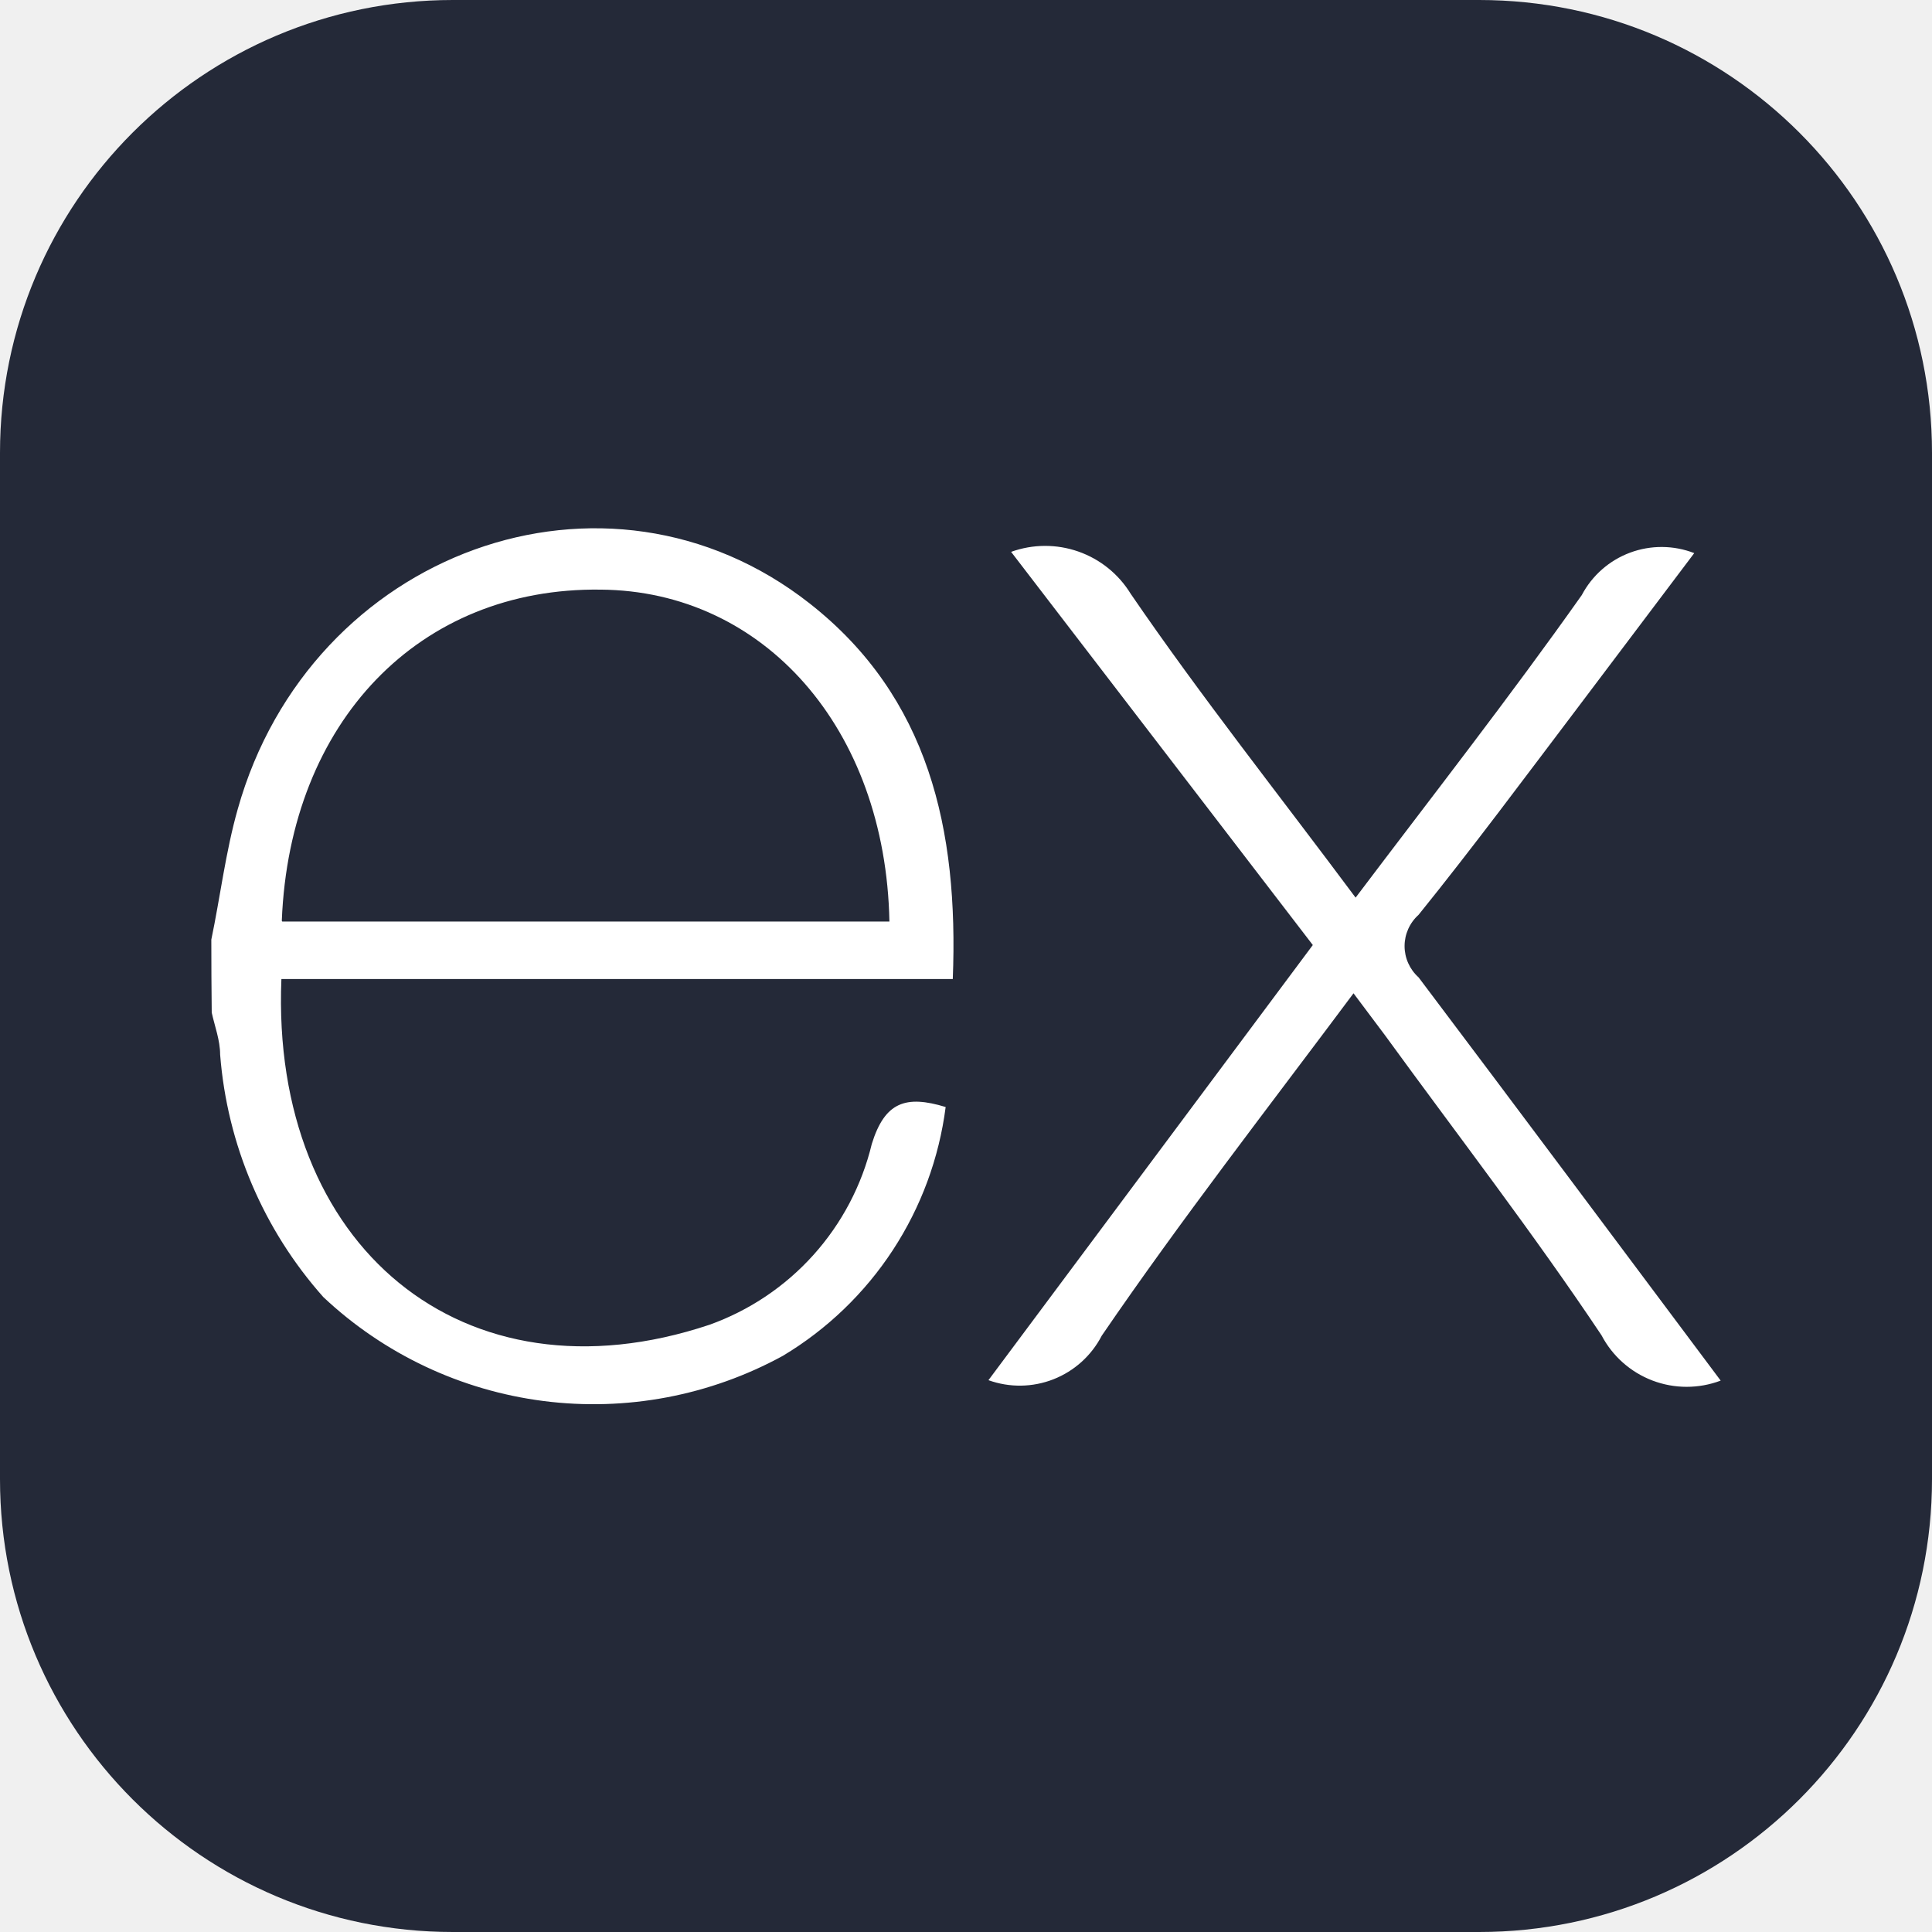
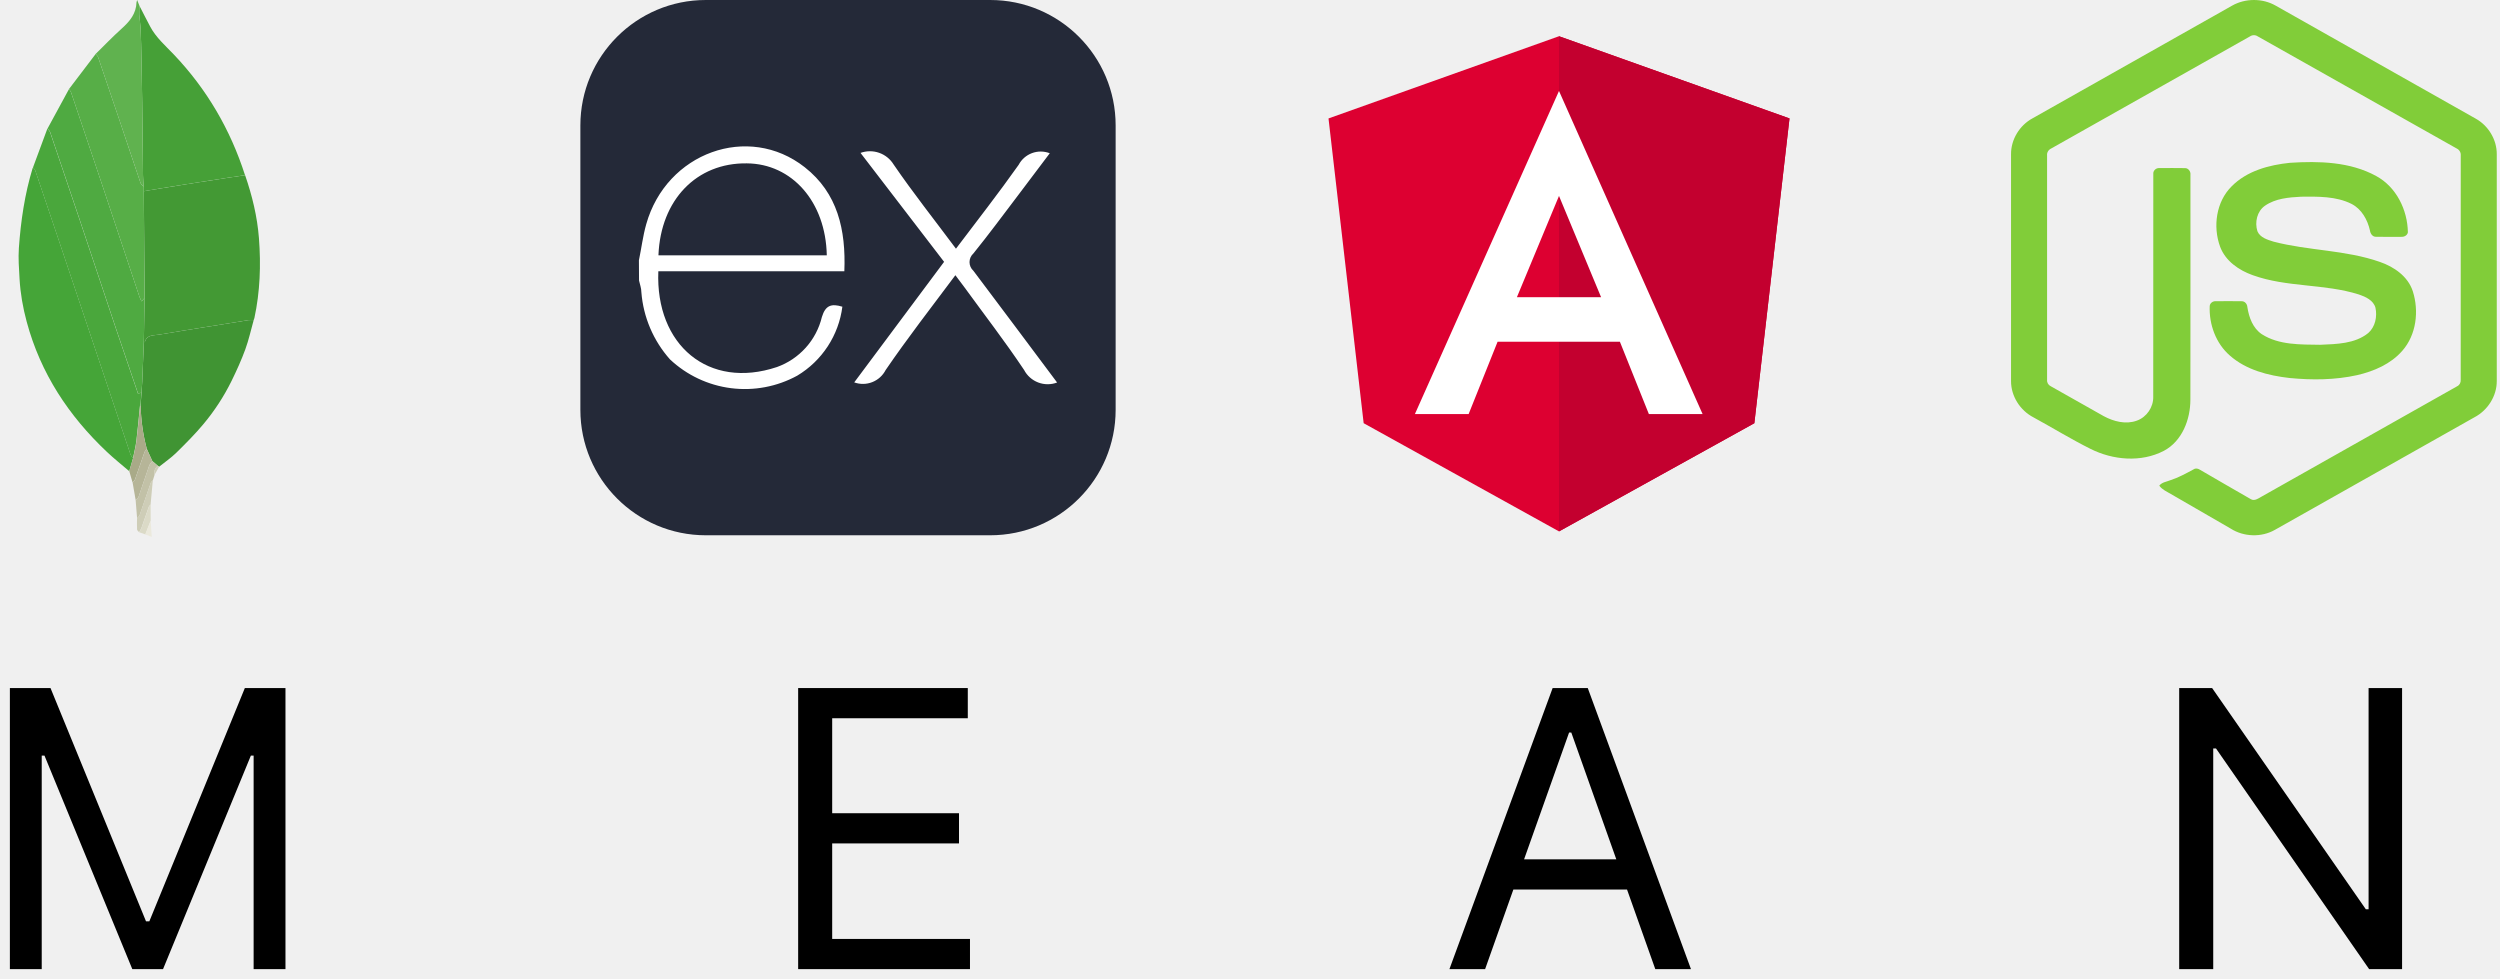
- <svg xmlns="http://www.w3.org/2000/svg" width="100" height="100" viewBox="0 0 100 100" fill="none">
-   <g clip-path="url(#clip0_524_265)">
-     <path d="M76.562 0H23.438C10.493 0 0 10.493 0 23.438V76.562C0 89.507 10.493 100 23.438 100H76.562C89.507 100 100 89.507 100 76.562V23.438C100 10.493 89.507 0 76.562 0Z" fill="#242938" />
-     <path d="M89.062 71.46C87.925 71.89 86.67 71.889 85.533 71.457C84.397 71.025 83.458 70.191 82.894 69.114C79.354 63.814 75.445 58.754 71.687 53.585L70.058 51.413C65.584 57.407 61.109 63.163 57.026 69.136C56.494 70.166 55.606 70.967 54.527 71.391C53.449 71.814 52.252 71.831 51.162 71.438L67.951 48.915L52.335 28.564C53.459 28.158 54.689 28.152 55.816 28.548C56.944 28.943 57.901 29.716 58.525 30.735C62.152 36.035 66.17 41.096 70.166 46.461C74.185 41.139 78.159 36.057 81.873 30.801C82.408 29.788 83.297 29.006 84.37 28.606C85.443 28.206 86.626 28.214 87.694 28.629L81.634 36.665C78.919 40.249 76.248 43.854 73.425 47.351C73.197 47.555 73.015 47.804 72.89 48.083C72.765 48.362 72.701 48.664 72.701 48.969C72.701 49.275 72.765 49.577 72.89 49.855C73.015 50.134 73.197 50.384 73.425 50.587C78.616 57.473 83.763 64.379 89.062 71.46ZM10.938 48.633C11.394 46.461 11.676 44.093 12.306 41.878C16.063 28.521 31.375 22.96 41.909 31.235C48.078 36.079 49.62 42.943 49.316 50.675H14.565C14 64.488 23.969 72.828 36.718 68.571C38.786 67.832 40.638 66.588 42.105 64.954C43.573 63.32 44.61 61.346 45.124 59.21C45.797 57.038 46.883 56.669 48.947 57.299C48.607 59.943 47.672 62.476 46.212 64.707C44.753 66.937 42.806 68.808 40.52 70.178C36.741 72.245 32.406 73.063 28.135 72.517C23.863 71.971 19.874 70.088 16.737 67.138C13.633 63.648 11.757 59.239 11.394 54.584C11.394 53.846 11.111 53.107 10.959 52.412C10.945 51.152 10.938 49.892 10.938 48.633ZM14.608 47.699H46.036C45.841 37.686 39.52 30.584 31.093 30.519C21.71 30.389 14.999 37.339 14.586 47.655L14.608 47.699Z" fill="white" />
-   </g>
-   <defs>
-     <clipPath id="clip0_524_265">
-       <rect width="100" height="100" fill="white" />
-     </clipPath>
-   </defs>
+ <svg xmlns="http://www.w3.org/2000/svg" width="207" height="81" viewBox="0 0 207 81" fill="none">
+   <path d="M184.808 0.473C185.907 -0.156 187.339 -0.159 188.437 0.473C193.961 3.594 199.486 6.711 205.009 9.834C206.048 10.419 206.743 11.575 206.732 12.772V31.551C206.74 32.797 205.977 33.981 204.881 34.553C199.375 37.657 193.872 40.765 188.367 43.869C187.246 44.511 185.785 44.461 184.699 43.767C183.048 42.81 181.395 41.858 179.744 40.902C179.406 40.701 179.026 40.541 178.788 40.214C178.999 39.93 179.375 39.895 179.681 39.771C180.37 39.552 181.003 39.2 181.636 38.859C181.796 38.749 181.991 38.791 182.145 38.889C183.556 39.699 184.955 40.532 186.372 41.333C186.674 41.508 186.98 41.276 187.238 41.132C192.641 38.078 198.05 35.036 203.452 31.982C203.652 31.886 203.763 31.673 203.747 31.454C203.75 25.259 203.747 19.063 203.749 12.868C203.771 12.62 203.628 12.391 203.403 12.289C197.916 9.199 192.432 6.105 186.946 3.014C186.851 2.949 186.739 2.914 186.623 2.913C186.508 2.913 186.395 2.948 186.3 3.013C180.814 6.105 175.331 9.202 169.846 12.292C169.621 12.394 169.471 12.619 169.498 12.868C169.499 19.063 169.498 25.259 169.498 31.455C169.488 31.562 169.512 31.669 169.565 31.762C169.618 31.856 169.699 31.93 169.796 31.976C171.26 32.806 172.726 33.63 174.191 34.458C175.016 34.902 176.029 35.166 176.938 34.826C177.741 34.538 178.303 33.719 178.288 32.867C178.295 26.709 178.284 20.549 178.293 14.391C178.273 14.118 178.533 13.892 178.798 13.918C179.502 13.913 180.206 13.908 180.91 13.92C181.203 13.913 181.405 14.207 181.369 14.483C181.366 20.68 181.377 26.878 181.364 33.076C181.366 34.728 180.687 36.525 179.16 37.333C177.278 38.308 174.951 38.101 173.092 37.166C171.482 36.363 169.946 35.415 168.365 34.554C167.266 33.985 166.506 32.797 166.514 31.551V12.772C166.502 11.55 167.225 10.373 168.296 9.796C173.801 6.69 179.305 3.581 184.808 0.473Z" fill="#81CD39" />
+   <path d="M189.612 13.48C192.013 13.326 194.583 13.389 196.744 14.572C198.417 15.478 199.344 17.38 199.373 19.239C199.327 19.489 199.065 19.628 198.825 19.61C198.129 19.609 197.432 19.62 196.736 19.606C196.44 19.617 196.268 19.345 196.231 19.083C196.031 18.194 195.546 17.314 194.709 16.884C193.424 16.241 191.935 16.274 190.534 16.287C189.511 16.341 188.412 16.43 187.545 17.031C186.88 17.487 186.678 18.407 186.915 19.147C187.139 19.679 187.753 19.851 188.255 20.009C191.149 20.766 194.215 20.69 197.053 21.686C198.228 22.092 199.377 22.881 199.779 24.112C200.306 25.761 200.075 27.731 198.902 29.055C197.95 30.144 196.565 30.737 195.183 31.059C193.344 31.469 191.436 31.48 189.569 31.298C187.814 31.098 185.987 30.636 184.632 29.44C183.473 28.434 182.907 26.866 182.963 25.353C182.976 25.097 183.231 24.919 183.476 24.94C184.177 24.934 184.879 24.932 185.58 24.941C185.86 24.921 186.068 25.163 186.082 25.427C186.212 26.274 186.53 27.163 187.269 27.666C188.694 28.585 190.484 28.522 192.116 28.548C193.468 28.488 194.987 28.47 196.09 27.576C196.673 27.066 196.845 26.213 196.688 25.479C196.517 24.86 195.869 24.571 195.312 24.382C192.456 23.479 189.356 23.807 186.527 22.785C185.379 22.379 184.268 21.612 183.827 20.432C183.212 18.762 183.494 16.697 184.79 15.418C186.054 14.146 187.878 13.656 189.612 13.48Z" fill="#81CD39" />
+   <path d="M81.988 0H58.442C52.705 0 48.055 4.651 48.055 10.388V33.933C48.055 39.67 52.705 44.321 58.442 44.321H81.988C87.725 44.321 92.375 39.67 92.375 33.933V10.388C92.375 4.651 87.725 0 81.988 0Z" fill="#242938" />
+   <path d="M87.528 31.672C87.024 31.862 86.467 31.862 85.964 31.67C85.46 31.479 85.044 31.109 84.794 30.632C83.225 28.283 81.492 26.04 79.827 23.749L79.105 22.787C77.122 25.443 75.139 27.994 73.329 30.642C73.094 31.098 72.7 31.453 72.222 31.641C71.743 31.829 71.213 31.836 70.73 31.662L78.171 21.68L71.25 12.66C71.748 12.48 72.293 12.477 72.793 12.653C73.293 12.828 73.717 13.171 73.993 13.622C75.601 15.971 77.382 18.214 79.153 20.592C80.934 18.233 82.695 15.981 84.342 13.651C84.579 13.202 84.972 12.856 85.448 12.678C85.924 12.501 86.448 12.505 86.921 12.689L84.236 16.25C83.032 17.839 81.848 19.437 80.597 20.986C80.496 21.077 80.415 21.187 80.36 21.311C80.305 21.434 80.276 21.568 80.276 21.704C80.276 21.839 80.305 21.973 80.36 22.096C80.415 22.22 80.496 22.331 80.597 22.421C82.898 25.472 85.179 28.533 87.528 31.672ZM52.902 21.554C53.105 20.592 53.23 19.543 53.509 18.561C55.174 12.641 61.961 10.176 66.629 13.844C69.363 15.991 70.047 19.032 69.912 22.459H54.51C54.26 28.582 58.678 32.278 64.329 30.391C65.245 30.064 66.066 29.512 66.716 28.788C67.367 28.064 67.826 27.189 68.054 26.242C68.352 25.28 68.834 25.116 69.748 25.395C69.598 26.567 69.183 27.69 68.536 28.678C67.889 29.667 67.027 30.496 66.013 31.104C64.339 32.019 62.417 32.382 60.524 32.14C58.631 31.898 56.863 31.064 55.473 29.756C54.097 28.209 53.266 26.255 53.105 24.192C53.105 23.865 52.979 23.537 52.912 23.229C52.906 22.671 52.902 22.113 52.902 21.554ZM54.529 21.14H68.458C68.372 16.703 65.57 13.555 61.836 13.526C57.677 13.469 54.703 16.549 54.52 21.121L54.529 21.14Z" fill="white" />
+   <path fill-rule="evenodd" clip-rule="evenodd" d="M20.295 14.507C20.88 16.199 21.301 17.927 21.44 19.717C21.612 21.938 21.534 24.145 21.065 26.329L21.005 26.504C20.858 26.505 20.708 26.486 20.564 26.508C19.351 26.699 18.139 26.897 16.927 27.093C15.673 27.297 14.419 27.492 13.168 27.708C12.725 27.785 12.176 27.694 11.997 28.306L11.911 28.335L11.972 24.672L11.91 15.832L12.494 15.732C13.449 15.576 14.404 15.417 15.36 15.265C16.5 15.084 17.642 14.908 18.783 14.731C19.287 14.654 19.791 14.582 20.295 14.507Z" fill="#439934" />
+   <path fill-rule="evenodd" clip-rule="evenodd" d="M10.701 39.015C10.085 38.486 9.447 37.979 8.857 37.422C5.68 34.426 3.356 30.898 2.212 26.646C1.896 25.476 1.686 24.286 1.618 23.077C1.571 22.231 1.503 21.377 1.563 20.535C1.722 18.296 2.046 16.078 2.702 13.921L2.738 13.871C2.802 13.956 2.894 14.031 2.926 14.127C3.568 16.015 4.204 17.904 4.837 19.795C6.826 25.736 8.813 31.678 10.805 37.618C10.844 37.734 10.945 37.829 11.018 37.933L10.701 39.015Z" fill="#45A538" />
+   <path fill-rule="evenodd" clip-rule="evenodd" d="M20.288 14.506C19.784 14.581 19.279 14.654 18.776 14.731C17.635 14.908 16.493 15.084 15.353 15.265C14.397 15.417 13.443 15.575 12.487 15.732L11.903 15.832L11.899 15.451C11.879 15.138 11.847 14.825 11.842 14.512L11.777 8.522C11.762 7.273 11.739 6.023 11.713 4.774C11.701 3.998 11.678 3.222 11.646 2.446C11.627 2.029 11.56 1.615 11.533 1.198C11.517 0.958 11.538 0.717 11.544 0.477C11.841 1.053 12.133 1.635 12.439 2.207C12.922 3.112 13.693 3.779 14.387 4.507C17.128 7.385 19.075 10.728 20.288 14.506Z" fill="#46A037" />
+   <path fill-rule="evenodd" clip-rule="evenodd" d="M11.911 28.336L11.997 28.307C12.176 27.694 12.724 27.785 13.168 27.709C14.419 27.492 15.673 27.297 16.927 27.094C18.139 26.898 19.351 26.7 20.564 26.509C20.708 26.486 20.858 26.505 21.005 26.505C20.778 27.314 20.599 28.141 20.312 28.927C19.985 29.82 19.59 30.691 19.171 31.545C18.542 32.819 17.765 34.013 16.855 35.103C16.155 35.944 15.376 36.722 14.595 37.49C14.162 37.914 13.654 38.26 13.18 38.642L13.056 38.558L12.614 38.18L12.157 37.176C11.844 36.005 11.673 34.801 11.648 33.59L11.657 33.386L11.72 32.501C11.74 32.199 11.768 31.898 11.781 31.596C11.826 30.51 11.867 29.423 11.911 28.336Z" fill="#409433" />
+   <path fill-rule="evenodd" clip-rule="evenodd" d="M11.909 28.335C11.866 29.422 11.825 30.509 11.779 31.596C11.766 31.899 11.739 32.2 11.717 32.502L11.439 32.607C10.82 30.784 10.2 28.98 9.594 27.172C8.591 24.18 7.601 21.183 6.6 18.19C5.792 15.775 4.978 13.361 4.158 10.949C4.12 10.837 4.01 10.748 3.934 10.648L5.718 7.367C5.78 7.473 5.86 7.573 5.899 7.688C6.724 10.13 7.548 12.574 8.365 15.02C9.428 18.202 10.484 21.386 11.546 24.569C11.589 24.696 11.658 24.813 11.725 24.956L11.97 24.672L11.909 28.335Z" fill="#4FAA41" />
+   <path fill-rule="evenodd" clip-rule="evenodd" d="M3.923 10.648C4 10.748 4.11 10.837 4.148 10.949C4.968 13.361 5.782 15.775 6.59 18.19C7.591 21.183 8.581 24.18 9.584 27.172C10.19 28.98 10.809 30.784 11.429 32.607L11.707 32.502L11.645 33.386L11.588 33.59C11.491 34.558 11.409 35.528 11.291 36.495C11.232 36.979 11.106 37.454 11.01 37.933C10.938 37.829 10.836 37.734 10.797 37.618C8.804 31.678 6.818 25.736 4.829 19.795C4.196 17.904 3.559 16.015 2.918 14.127C2.886 14.031 2.794 13.956 2.73 13.871L3.923 10.648Z" fill="#4AA73C" />
+   <path fill-rule="evenodd" clip-rule="evenodd" d="M11.968 24.672L11.724 24.956C11.657 24.814 11.587 24.697 11.545 24.57C10.483 21.387 9.427 18.203 8.364 15.02C7.546 12.575 6.724 10.131 5.898 7.688C5.859 7.574 5.778 7.474 5.717 7.367L7.924 4.465C7.993 4.557 8.092 4.64 8.128 4.744C8.741 6.538 9.348 8.334 9.952 10.131C10.516 11.809 11.071 13.49 11.642 15.165C11.68 15.277 11.813 15.357 11.902 15.452L11.907 15.833L11.968 24.672Z" fill="#57AE47" />
+   <path fill-rule="evenodd" clip-rule="evenodd" d="M11.9 15.451C11.811 15.357 11.678 15.277 11.64 15.165C11.07 13.489 10.514 11.809 9.95 10.13C9.347 8.333 8.739 6.538 8.127 4.744C8.091 4.639 7.992 4.557 7.922 4.464C8.639 3.761 9.335 3.033 10.081 2.363C10.745 1.767 11.278 1.129 11.303 0.188L11.356 0L11.545 0.476C11.54 0.717 11.518 0.958 11.534 1.198C11.561 1.614 11.629 2.029 11.647 2.445C11.682 3.221 11.699 3.997 11.715 4.774C11.74 6.023 11.763 7.272 11.778 8.522L11.843 14.512C11.848 14.825 11.881 15.139 11.9 15.451Z" fill="#60B24F" />
+   <path fill-rule="evenodd" clip-rule="evenodd" d="M11.02 37.933C11.116 37.454 11.243 36.979 11.302 36.495C11.42 35.529 11.502 34.558 11.599 33.59L11.623 33.586L11.647 33.591C11.672 34.802 11.842 36.006 12.155 37.177C12.091 37.262 12.001 37.337 11.966 37.432C11.701 38.179 11.451 38.933 11.185 39.679C11.149 39.782 11.047 39.861 10.976 39.95L10.703 39.015L11.02 37.933Z" fill="#A9AA88" />
+   <path fill-rule="evenodd" clip-rule="evenodd" d="M10.979 39.951C11.05 39.861 11.152 39.782 11.188 39.68C11.454 38.933 11.704 38.179 11.969 37.432C12.003 37.337 12.094 37.262 12.158 37.177L12.616 38.181C12.525 38.309 12.4 38.425 12.35 38.567L11.474 41.14C11.438 41.244 11.315 41.316 11.232 41.404L10.979 39.951Z" fill="#B6B598" />
+   <path fill-rule="evenodd" clip-rule="evenodd" d="M11.23 41.403C11.313 41.316 11.436 41.243 11.472 41.14L12.348 38.567C12.398 38.424 12.524 38.308 12.614 38.18L13.056 38.558C12.843 38.769 12.724 39.014 12.796 39.322L12.661 39.763C12.6 39.838 12.511 39.904 12.481 39.99C12.175 40.866 11.884 41.747 11.575 42.623C11.536 42.733 11.428 42.821 11.352 42.919L11.23 41.403Z" fill="#C2C1A7" />
+   <path fill-rule="evenodd" clip-rule="evenodd" d="M11.346 42.918C11.422 42.82 11.53 42.732 11.569 42.622C11.877 41.746 12.169 40.865 12.475 39.989C12.505 39.903 12.593 39.838 12.654 39.762L12.469 41.783C12.419 41.84 12.348 41.89 12.324 41.956L11.706 43.726C11.663 43.846 11.58 43.954 11.515 44.067C11.457 43.992 11.354 43.919 11.349 43.841C11.331 43.534 11.344 43.226 11.346 42.918Z" fill="#CECDB7" />
+   <path fill-rule="evenodd" clip-rule="evenodd" d="M11.52 44.069C11.584 43.956 11.667 43.848 11.711 43.727L12.328 41.958C12.352 41.891 12.424 41.841 12.473 41.784L12.478 43.111L12.034 44.249L11.52 44.069Z" fill="#DBDAC7" />
+   <path fill-rule="evenodd" clip-rule="evenodd" d="M12.027 44.249L12.472 43.11L12.563 44.457L12.027 44.249Z" fill="#EBE9DC" />
+   <path fill-rule="evenodd" clip-rule="evenodd" d="M12.792 39.322C12.721 39.014 12.839 38.77 13.053 38.558L13.176 38.642L12.792 39.322Z" fill="#CECDB7" />
+   <path fill-rule="evenodd" clip-rule="evenodd" d="M11.644 33.593L11.62 33.589L11.596 33.593L11.653 33.386L11.644 33.593Z" fill="#4FAA41" />
+   <path d="M129.085 3L110 9.807L112.911 35.041L129.085 44L145.26 35.041L148.171 9.806L129.085 3Z" fill="#DD0031" />
+   <path d="M129.086 3V7.551V7.531V44L145.261 35.041L148.171 9.806L129.086 3Z" fill="#C3002F" />
+   <path d="M129.085 7.531L117.154 34.283H121.603L124 28.296H134.127L136.526 34.283H140.974L129.085 7.531ZM132.569 24.606H125.6L129.085 16.222L132.569 24.606Z" fill="white" />
+   <path d="M0.818 56.971H4.182L12.091 76.289H12.364L20.273 56.971H23.637V80.244H21V62.562H20.773L13.5 80.244H10.955L3.682 62.562H3.455V80.244H0.818V56.971Z" fill="black" />
+   <path d="M66.087 80.244V56.971H80.133V59.471H68.905V67.335H79.405V69.835H68.905V77.744H80.314V80.244H66.087Z" fill="black" />
+   <path d="M122.967 80.244H120.012L128.558 56.971H131.467L140.012 80.244H137.058L130.103 60.653H129.921L122.967 80.244ZM124.058 71.153H135.967V73.653H124.058V71.153Z" fill="black" />
+   <path d="M198.892 56.971V80.244H196.164L183.483 61.971H183.255V80.244H180.437V56.971H183.164L195.892 75.289H196.119V56.971H198.892Z" fill="black" />
</svg>
